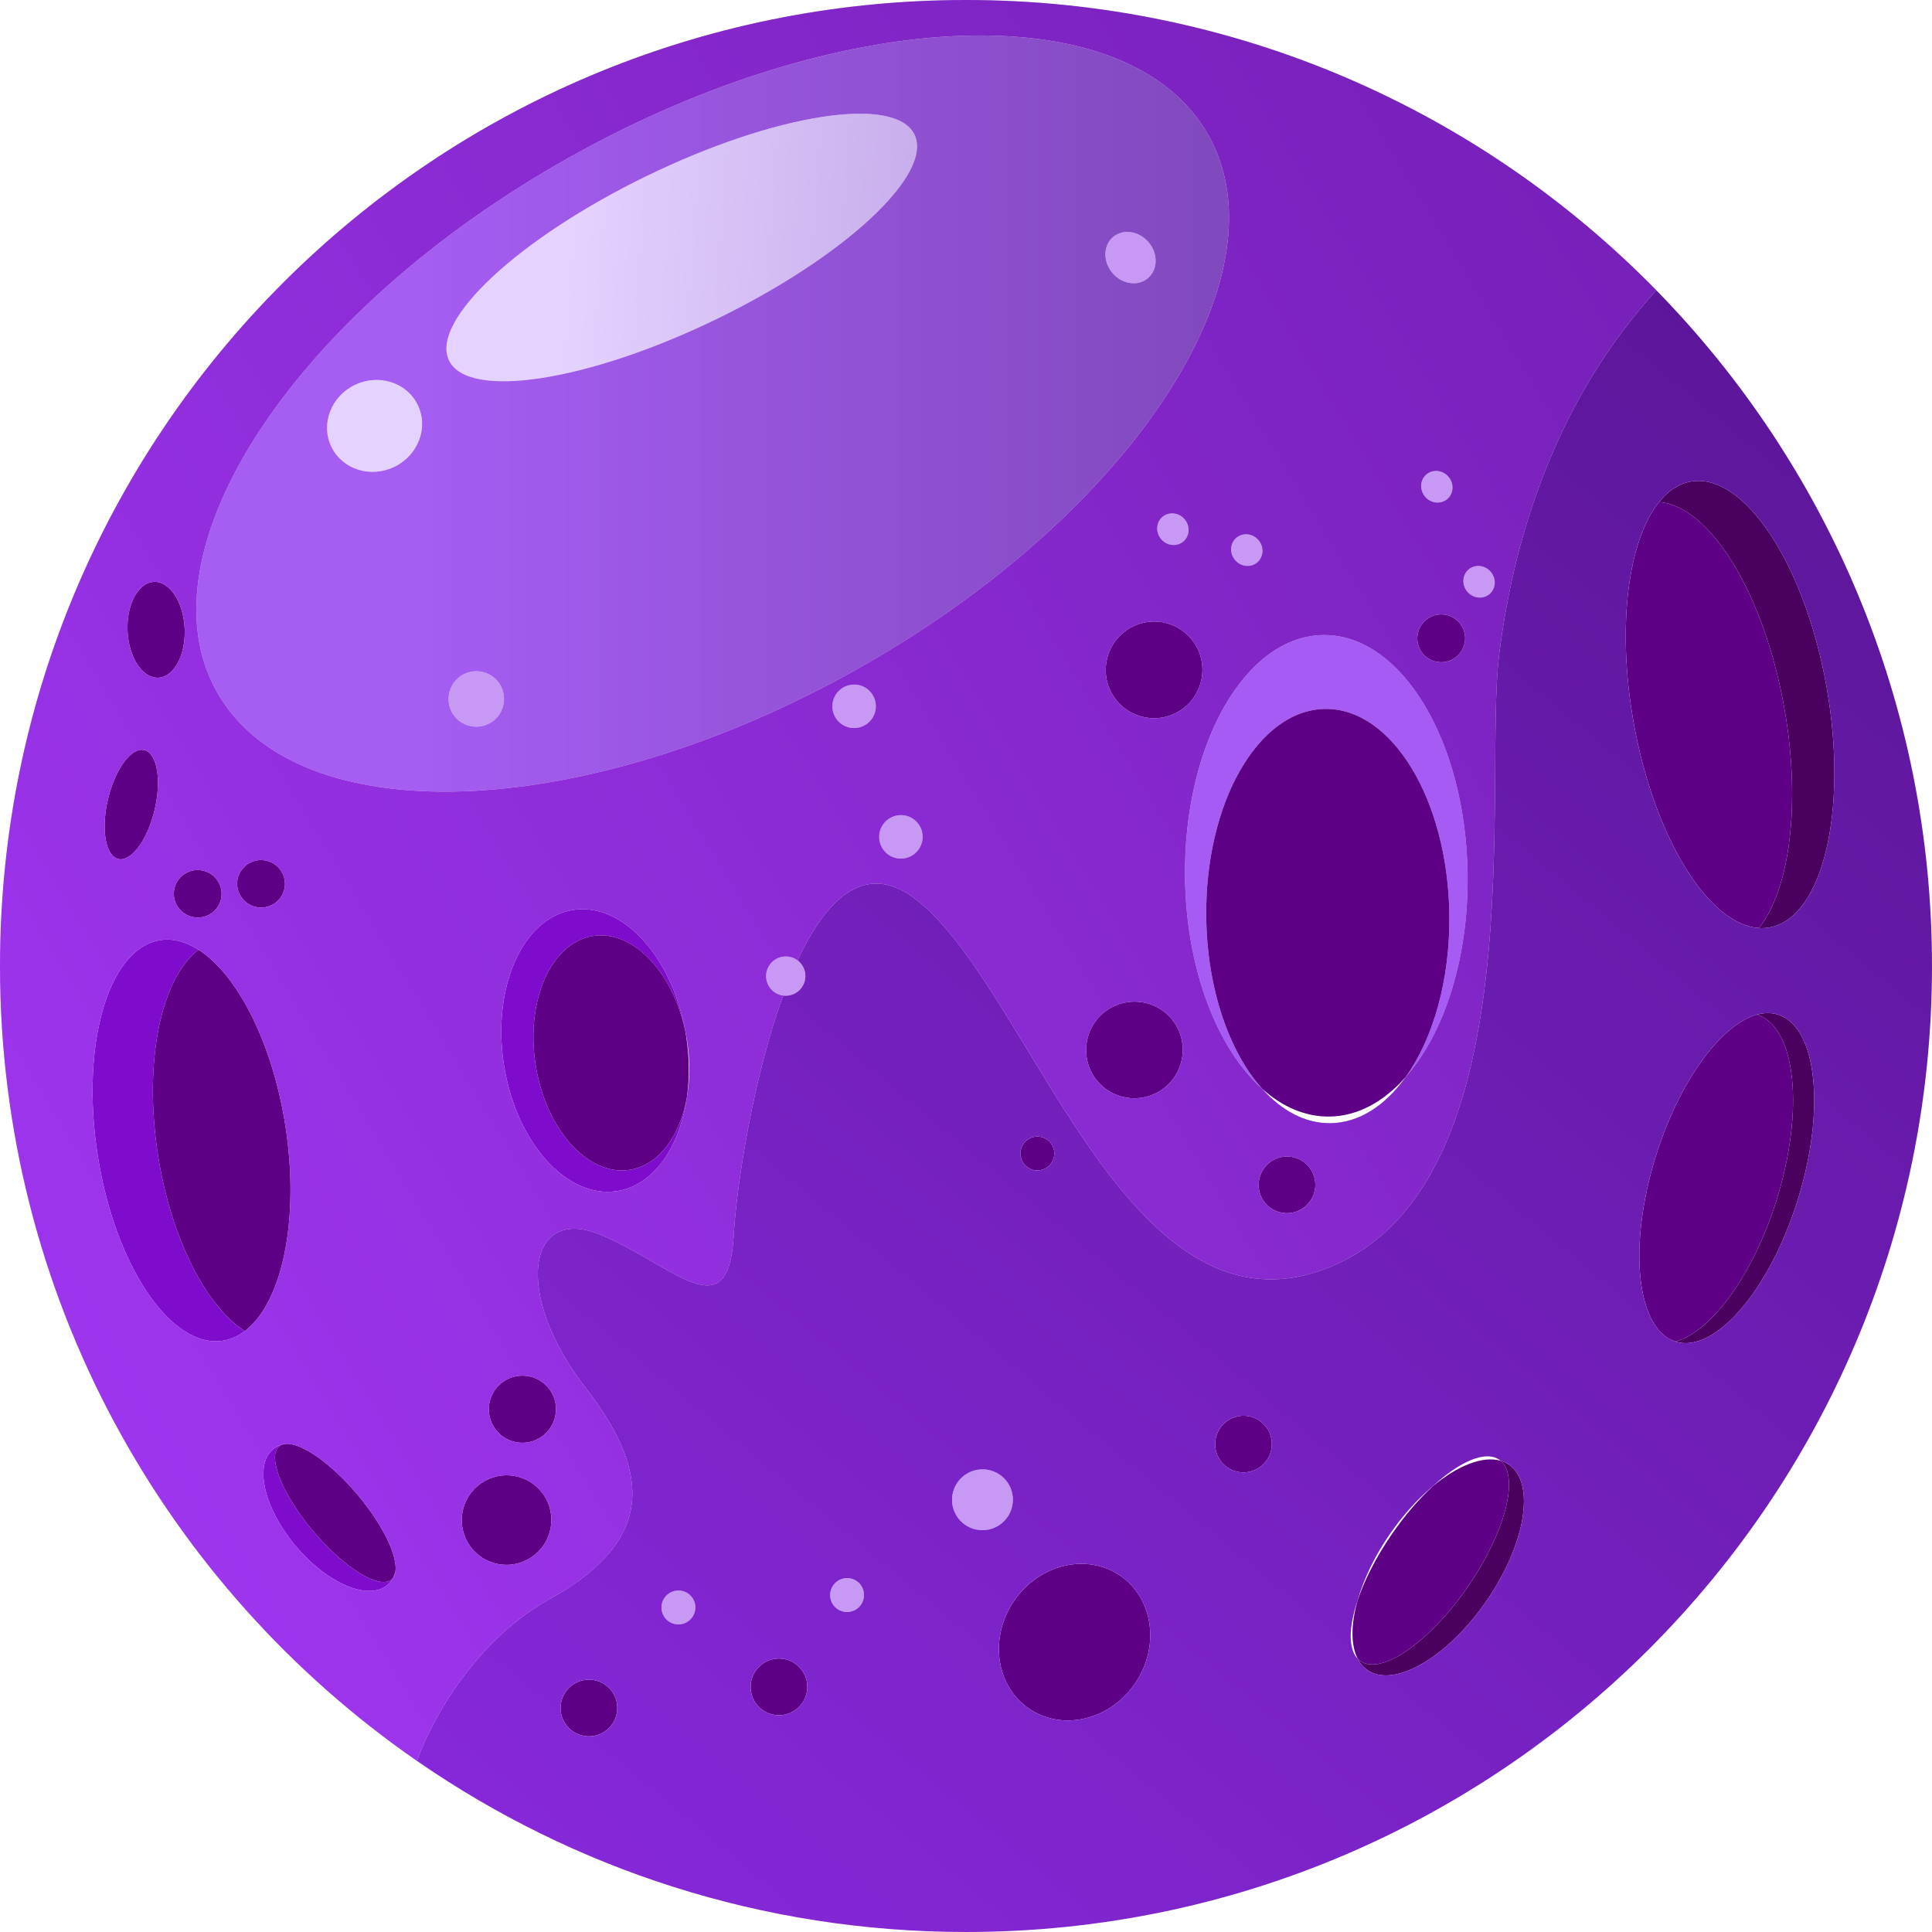
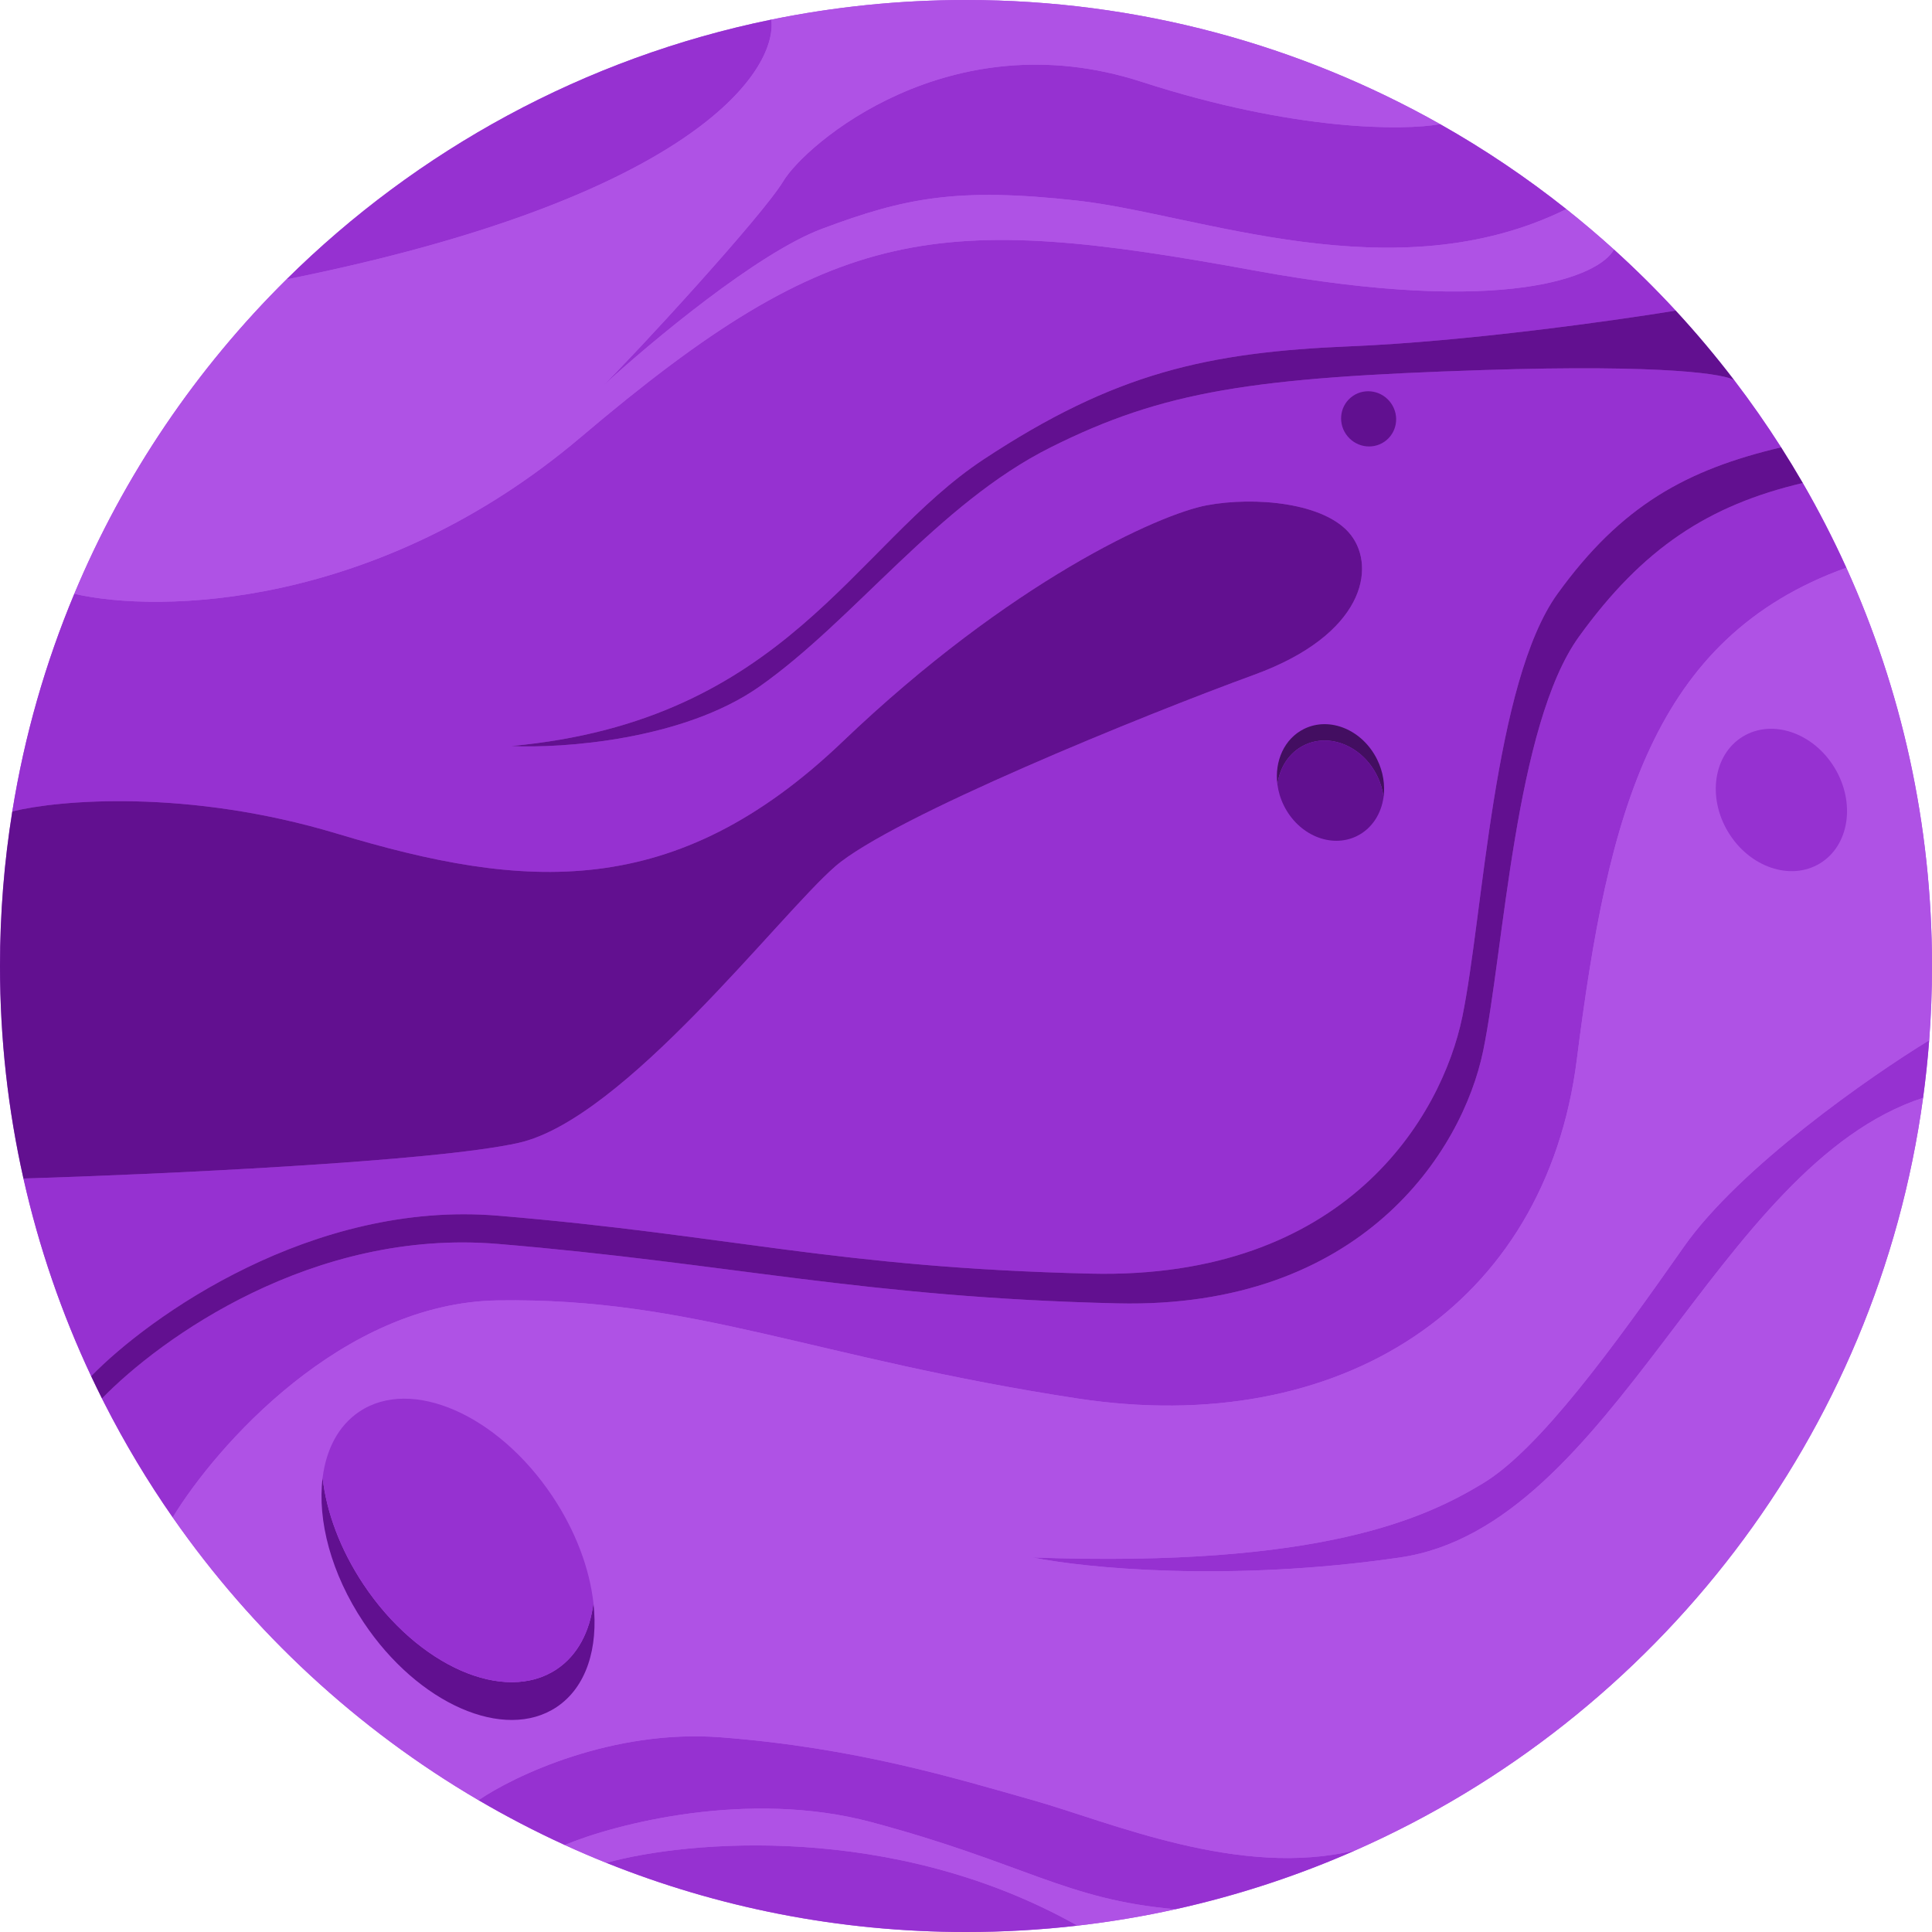
- <svg xmlns="http://www.w3.org/2000/svg" width="289" height="289" viewBox="0 0 289 289" fill="none">
-   <path fill-rule="evenodd" clip-rule="evenodd" d="M144.5 0C64.695 0 0 64.695 0 144.5C0 193.801 24.69 237.336 62.38 263.413C64.222 257.992 70.75 245.571 82.12 239.254C96.333 231.358 98.702 221.883 87.647 207.669C76.593 193.456 78.962 180.033 90.016 184.77C101.071 189.508 108.967 198.984 109.757 184.77C110.157 177.566 112.586 161.433 117.148 148.921C116.448 148.829 115.78 148.487 115.289 147.906C114.243 146.667 114.401 144.814 115.642 143.766C116.711 142.863 118.236 142.853 119.306 143.66C123.591 134.442 129.337 128.95 136.604 134.235C153.975 146.869 168.189 202.142 198.984 189.508C229.779 176.874 221.883 116.863 224.251 97.913C226.62 78.962 233.389 59.221 247.771 43.429C221.54 16.631 184.962 0 144.5 0ZM33.331 200.55C25.576 201.762 17.193 189.332 14.607 172.786C12.021 156.241 16.212 141.846 23.967 140.634C25.873 140.336 27.816 140.862 29.703 142.071C35.492 145.78 40.74 155.918 42.691 168.397C44.882 182.418 42.207 194.894 36.621 199.113C35.615 199.873 34.514 200.365 33.331 200.55ZM57.942 237.098C55.111 239.489 48.982 236.888 44.254 231.289C39.525 225.689 37.987 219.212 40.819 216.821C41.205 216.495 41.652 216.262 42.149 216.116C42.349 216.034 42.574 215.987 42.822 215.976C45.166 215.87 49.516 218.889 53.443 223.539C57.296 228.102 59.532 232.802 59.146 235.144C59.089 235.486 58.977 235.778 58.806 236.011C58.586 236.432 58.298 236.798 57.942 237.098ZM70.648 231.709C73.035 234.535 77.264 234.888 80.096 232.497C82.927 230.106 83.288 225.877 80.901 223.051C78.515 220.225 74.285 219.873 71.454 222.263C68.623 224.654 68.262 228.883 70.648 231.709ZM74.304 214.045C76.092 216.162 79.262 216.427 81.384 214.635C83.506 212.843 83.776 209.674 81.988 207.556C80.2 205.438 77.03 205.174 74.908 206.966C72.786 208.757 72.516 211.927 74.304 214.045ZM132.277 127.283C133.435 128.654 135.487 128.825 136.86 127.665C138.234 126.505 138.409 124.453 137.251 123.082C136.093 121.711 134.041 121.54 132.668 122.7C131.294 123.86 131.119 125.911 132.277 127.283ZM125.277 107.754C126.434 109.125 128.487 109.296 129.86 108.136C131.234 106.976 131.409 104.925 130.251 103.554C129.093 102.182 127.041 102.011 125.668 103.171C124.294 104.331 124.119 106.383 125.277 107.754ZM173.693 80.642C174.553 81.66 176.036 81.823 177.005 81.004C177.974 80.186 178.062 78.697 177.203 77.679C176.343 76.661 174.86 76.499 173.891 77.317C172.922 78.136 172.834 79.624 173.693 80.642ZM219.491 88.506C220.351 89.524 221.833 89.686 222.803 88.868C223.772 88.05 223.86 86.561 223 85.543C222.141 84.525 220.658 84.363 219.689 85.181C218.72 85.999 218.632 87.488 219.491 88.506ZM213.174 74.293C214.034 75.311 215.517 75.473 216.486 74.655C217.455 73.837 217.543 72.348 216.683 71.33C215.824 70.312 214.341 70.15 213.372 70.968C212.403 71.786 212.315 73.275 213.174 74.293ZM184.748 83.769C185.608 84.787 187.09 84.949 188.059 84.13C189.028 83.312 189.117 81.823 188.257 80.805C187.398 79.787 185.915 79.625 184.946 80.443C183.977 81.262 183.888 82.75 184.748 83.769ZM167.104 104.877C169.678 107.926 174.242 108.307 177.296 105.727C180.351 103.148 180.74 98.585 178.165 95.537C175.591 92.488 171.028 92.107 167.973 94.687C164.918 97.266 164.529 101.829 167.104 104.877ZM19.079 94.403C19.259 98.362 21.319 101.484 23.68 101.376C26.04 101.269 27.807 97.972 27.626 94.013C27.445 90.054 25.386 86.931 23.025 87.039C20.665 87.147 18.898 90.444 19.079 94.403ZM16.161 119.515C15.085 124.016 15.772 128.037 17.694 128.496C19.617 128.955 22.047 125.679 23.123 121.179C24.198 116.678 23.512 112.657 21.589 112.198C19.667 111.738 17.236 115.014 16.161 119.515ZM26.094 132.865C25.638 134.774 26.826 136.693 28.749 137.153C30.672 137.612 32.6 136.438 33.056 134.529C33.512 132.621 32.323 130.701 30.401 130.242C28.478 129.782 26.55 130.957 26.094 132.865ZM35.569 131.374C35.113 133.283 36.302 135.202 38.224 135.662C40.147 136.121 42.075 134.946 42.531 133.038C42.987 131.129 41.799 129.21 39.876 128.75C37.953 128.291 36.025 129.465 35.569 131.374ZM164.164 161.73C166.739 164.779 171.302 165.159 174.357 162.58C177.411 160 177.8 155.438 175.226 152.389C172.651 149.34 168.088 148.96 165.034 151.539C161.979 154.119 161.59 158.681 164.164 161.73ZM189.271 179.975C190.78 181.763 193.455 181.986 195.246 180.474C197.037 178.961 197.265 176.286 195.756 174.499C194.247 172.711 191.571 172.488 189.78 174C187.989 175.513 187.761 178.188 189.271 179.975ZM212.851 97.795C214.125 99.303 216.382 99.491 217.892 98.216C219.403 96.94 219.596 94.683 218.322 93.175C217.049 91.668 214.792 91.479 213.281 92.755C211.77 94.031 211.578 96.287 212.851 97.795ZM92.298 178.171C84.768 179.348 77.194 170.886 75.378 159.272C73.563 147.658 78.195 137.289 85.725 136.113C93.064 134.966 100.446 142.976 102.495 154.137C102.608 154.659 102.708 155.189 102.792 155.728C103.253 158.677 103.214 161.53 102.759 164.098C101.709 171.609 97.768 177.316 92.298 178.171ZM32.437 103.486C44.306 124.635 87.133 123.144 128.095 100.156C169.057 77.169 192.643 41.39 180.775 20.242C168.906 -0.907 126.079 0.584 85.117 23.572C44.154 46.559 20.569 82.338 32.437 103.486ZM177.261 131.283C177.001 111.392 186.254 95.143 197.928 94.991C209.601 94.839 219.275 110.84 219.534 130.732C219.7 143.412 216 154.613 210.271 161.106C207.218 165.375 203.31 167.954 199.024 168.01C195.266 168.059 191.75 166.163 188.808 162.874C182.101 156.881 177.44 145.008 177.261 131.283Z" fill="#D9D9D9" />
-   <path d="M180.438 137.264C180.215 120.153 188.174 106.176 198.216 106.045C208.258 105.914 216.579 119.679 216.803 136.79C216.931 146.597 214.371 155.374 210.272 161.105C216.001 154.612 219.701 143.412 219.536 130.731C219.276 110.84 209.602 94.838 197.929 94.99C186.255 95.143 177.003 111.391 177.262 131.283C177.441 145.008 182.102 156.88 188.81 162.873C183.89 157.371 180.578 147.973 180.438 137.264Z" fill="#A55BF4" />
-   <path d="M58.57 236.265C56.758 237.795 51.525 234.579 46.882 229.08C42.239 223.582 39.944 217.884 41.756 216.354C41.873 216.255 42.005 216.176 42.15 216.116C41.653 216.261 41.206 216.494 40.819 216.82C37.988 219.211 39.526 225.689 44.255 231.288C48.983 236.888 55.111 239.489 57.943 237.098C58.299 236.797 58.586 236.431 58.807 236.011C58.737 236.105 58.658 236.19 58.57 236.265Z" fill="#7F0BCC" />
-   <path d="M14.608 172.786C17.194 189.331 25.576 201.762 33.331 200.55C34.515 200.365 35.615 199.873 36.621 199.113C30.832 195.404 25.584 185.265 23.634 172.786C21.442 158.765 24.117 146.289 29.703 142.07C27.817 140.861 25.873 140.335 23.968 140.633C16.212 141.845 12.022 156.24 14.608 172.786Z" fill="#7F0BCC" />
-   <path d="M94.188 174.989C87.926 175.968 81.626 168.931 80.117 159.272C78.607 149.612 82.46 140.989 88.721 140.01C94.634 139.086 100.58 145.308 102.496 154.136C100.447 142.975 93.064 134.965 85.725 136.112C78.196 137.289 73.564 147.658 75.379 159.272C77.194 170.886 84.769 179.347 92.298 178.17C97.769 177.316 101.709 171.609 102.76 164.098C101.725 169.94 98.538 174.309 94.188 174.989Z" fill="#7F0BCC" />
-   <path d="M103.115 242.387C102.045 243.29 100.447 243.157 99.546 242.089C98.644 241.022 98.78 239.424 99.85 238.52C100.92 237.617 102.518 237.75 103.42 238.818C104.321 239.886 104.185 241.484 103.115 242.387Z" fill="#C898F5" />
-   <path d="M128.346 240.531C127.276 241.434 125.678 241.301 124.776 240.233C123.875 239.166 124.011 237.568 125.081 236.664C126.151 235.761 127.749 235.894 128.65 236.962C129.552 238.03 129.416 239.628 128.346 240.531Z" fill="#C898F5" />
-   <path d="M149.897 227.818C147.976 229.441 145.105 229.202 143.485 227.283C141.866 225.365 142.11 222.495 144.032 220.872C145.954 219.25 148.825 219.489 150.444 221.407C152.064 223.325 151.819 226.195 149.897 227.818Z" fill="#C898F5" />
-   <path d="M136.861 127.664C135.487 128.824 133.435 128.653 132.277 127.282C131.119 125.911 131.294 123.859 132.668 122.699C134.042 121.539 136.094 121.71 137.252 123.082C138.409 124.453 138.234 126.504 136.861 127.664Z" fill="#C898F5" />
-   <path d="M115.643 143.766C114.402 144.814 114.244 146.667 115.29 147.905C115.78 148.486 116.448 148.829 117.148 148.921C117.94 149.024 118.771 148.807 119.43 148.251C120.671 147.203 120.829 145.35 119.783 144.111C119.638 143.94 119.478 143.789 119.306 143.66C118.236 142.853 116.712 142.863 115.643 143.766Z" fill="#C898F5" />
-   <path d="M129.861 108.136C128.487 109.296 126.435 109.125 125.277 107.754C124.119 106.383 124.294 104.331 125.668 103.171C127.042 102.011 129.094 102.182 130.251 103.553C131.409 104.924 131.234 106.976 129.861 108.136Z" fill="#C898F5" />
-   <path d="M177.005 81.004C176.036 81.822 174.554 81.66 173.694 80.642C172.834 79.624 172.923 78.135 173.892 77.317C174.861 76.499 176.343 76.661 177.203 77.679C178.063 78.697 177.974 80.186 177.005 81.004Z" fill="#C898F5" />
-   <path d="M188.06 84.13C187.091 84.948 185.608 84.786 184.748 83.768C183.889 82.75 183.977 81.261 184.946 80.443C185.915 79.625 187.398 79.787 188.258 80.805C189.117 81.823 189.029 83.312 188.06 84.13Z" fill="#C898F5" />
-   <path d="M222.803 88.868C221.834 89.686 220.351 89.524 219.492 88.506C218.632 87.488 218.721 85.999 219.69 85.181C220.659 84.362 222.141 84.524 223.001 85.543C223.861 86.561 223.772 88.049 222.803 88.868Z" fill="#C898F5" />
-   <path d="M216.486 74.654C215.517 75.473 214.034 75.311 213.175 74.293C212.315 73.275 212.404 71.786 213.373 70.968C214.342 70.149 215.824 70.311 216.684 71.329C217.544 72.347 217.455 73.836 216.486 74.654Z" fill="#C898F5" />
-   <path d="M73.92 107.719C72.169 109.198 69.553 108.979 68.077 107.231C66.601 105.483 66.824 102.868 68.575 101.389C70.326 99.91 72.943 100.128 74.419 101.876C75.895 103.624 75.672 106.24 73.92 107.719Z" fill="#C898F5" />
-   <path d="M171.71 41.613C170.214 42.876 167.836 42.52 166.4 40.819C164.963 39.117 165.011 36.714 166.507 35.451C168.003 34.188 170.38 34.543 171.817 36.244C173.254 37.946 173.206 40.349 171.71 41.613Z" fill="#C898F5" />
-   <path d="M219.575 237.337C213.843 245.656 206.649 250.645 203.508 248.48C203.358 248.378 203.221 248.261 203.095 248.13C203.454 248.829 203.938 249.402 204.553 249.825C208.548 252.578 216.526 247.932 222.372 239.447C228.218 230.963 229.718 221.853 225.723 219.1C225.339 218.836 224.918 218.639 224.467 218.508C227.311 220.898 225.179 229.203 219.575 237.337Z" fill="#4A005F" />
-   <path d="M264.673 138.736C272.653 137.329 276.489 121.257 273.242 102.837C269.994 84.418 260.893 70.626 252.913 72.033C251.104 72.352 249.509 73.424 248.16 75.107C255.731 75.592 263.888 88.77 266.925 105.996C269.436 120.24 267.711 133.081 263.11 138.821C263.634 138.855 264.156 138.827 264.673 138.736Z" fill="#4A005F" />
-   <path d="M250.641 200.687C256.493 202.52 264.667 193.054 268.897 179.545C273.128 166.036 271.813 153.599 265.96 151.766C264.97 151.456 263.912 151.469 262.819 151.771C268.657 153.623 269.965 166.049 265.739 179.545C262.225 190.767 255.989 199.2 250.624 200.682L250.641 200.687Z" fill="#4A005F" />
-   <path d="M169.76 251.854C165.981 257.339 158.879 259.003 153.898 255.571C148.917 252.139 147.943 244.911 151.722 239.426C155.501 233.941 162.602 232.277 167.584 235.709C172.565 239.141 173.539 246.369 169.76 251.854Z" fill="#5E0086" />
-   <path d="M80.116 159.27C81.626 168.929 87.925 175.966 94.187 174.988C98.537 174.308 101.724 169.939 102.759 164.096C103.155 161.269 103.14 158.186 102.644 155.009C102.598 154.716 102.549 154.424 102.495 154.135C100.58 145.307 94.633 139.085 88.721 140.009C82.459 140.987 78.606 149.611 80.116 159.27Z" fill="#5E0086" />
-   <path d="M36.621 199.111C42.207 194.892 44.882 182.416 42.691 168.396C40.74 155.916 35.492 145.778 29.703 142.069C24.116 146.288 21.442 158.764 23.633 172.785C25.583 185.264 30.831 195.402 36.621 199.111Z" fill="#5E0086" />
-   <path d="M198.215 106.044C188.173 106.175 180.214 120.152 180.437 137.263C180.577 147.972 183.889 157.37 188.809 162.872C191.822 165.564 195.249 167.07 198.868 167.022C203.1 166.967 207.013 164.797 210.271 161.104C214.37 155.373 216.93 146.595 216.802 136.789C216.578 119.678 208.257 105.913 198.215 106.044Z" fill="#5E0086" />
-   <path d="M263.109 138.82C267.711 133.08 269.436 120.239 266.925 105.994C263.888 88.769 255.731 75.591 248.16 75.106C243.558 80.845 241.833 93.686 244.345 107.931C247.382 125.156 255.538 138.334 263.109 138.82Z" fill="#5E0086" />
-   <path d="M247.704 172.907C243.478 186.403 244.786 198.829 250.624 200.681C255.989 199.198 262.225 190.766 265.739 179.544C269.965 166.048 268.657 153.622 262.819 151.77C257.454 153.253 251.218 161.685 247.704 172.907Z" fill="#5E0086" />
-   <path d="M203.507 248.479C206.649 250.644 213.843 245.655 219.575 237.336C225.179 229.202 227.311 220.896 224.466 218.507C221.796 217.733 218.032 219.232 214.293 222.354C212.236 224.257 210.133 226.686 208.197 229.496C205.837 232.922 204.092 236.378 203.076 239.409C202.073 242.963 202.044 246.082 203.095 248.128C203.221 248.259 203.358 248.376 203.507 248.479Z" fill="#5E0086" />
-   <path d="M80.096 232.495C77.265 234.886 73.035 234.533 70.649 231.707C68.262 228.881 68.623 224.652 71.454 222.262C74.285 219.871 78.515 220.223 80.901 223.049C83.288 225.875 82.927 230.104 80.096 232.495Z" fill="#5E0086" />
-   <path d="M81.384 214.633C79.262 216.425 76.093 216.161 74.304 214.043C72.516 211.925 72.786 208.756 74.908 206.964C77.03 205.172 80.2 205.436 81.988 207.554C83.776 209.672 83.506 212.841 81.384 214.633Z" fill="#5E0086" />
-   <path d="M90.83 258.729C89.039 260.241 86.363 260.018 84.854 258.231C83.344 256.443 83.573 253.768 85.363 252.256C87.154 250.743 89.83 250.966 91.339 252.754C92.849 254.541 92.621 257.217 90.83 258.729Z" fill="#5E0086" />
-   <path d="M119.256 255.57C117.465 257.083 114.789 256.86 113.28 255.072C111.771 253.285 111.999 250.609 113.79 249.097C115.581 247.585 118.256 247.808 119.766 249.595C121.275 251.383 121.047 254.058 119.256 255.57Z" fill="#5E0086" />
-   <path d="M156.809 174.478C155.739 175.382 154.141 175.249 153.239 174.181C152.338 173.113 152.474 171.515 153.544 170.612C154.614 169.709 156.212 169.842 157.113 170.91C158.015 171.977 157.879 173.575 156.809 174.478Z" fill="#5E0086" />
-   <path d="M188.742 219.248C186.951 220.76 184.276 220.537 182.766 218.75C181.257 216.962 181.485 214.287 183.276 212.775C185.067 211.262 187.742 211.486 189.252 213.273C190.761 215.061 190.533 217.736 188.742 219.248Z" fill="#5E0086" />
-   <path d="M195.247 180.472C193.456 181.984 190.78 181.761 189.271 179.974C187.761 178.186 187.989 175.511 189.78 173.999C191.571 172.486 194.247 172.709 195.756 174.497C197.266 176.284 197.037 178.96 195.247 180.472Z" fill="#5E0086" />
-   <path d="M174.357 162.578C171.302 165.157 166.739 164.777 164.164 161.728C161.59 158.679 161.979 154.117 165.034 151.537C168.088 148.958 172.652 149.339 175.226 152.387C177.801 155.436 177.411 159.999 174.357 162.578Z" fill="#5E0086" />
-   <path d="M177.296 105.726C174.242 108.305 169.678 107.924 167.104 104.876C164.529 101.827 164.919 97.264 167.973 94.685C171.028 92.106 175.591 92.486 178.165 95.535C180.74 98.584 180.351 103.146 177.296 105.726Z" fill="#5E0086" />
-   <path d="M217.892 98.214C216.382 99.49 214.125 99.301 212.851 97.793C211.578 96.285 211.771 94.029 213.281 92.753C214.792 91.478 217.049 91.666 218.322 93.174C219.596 94.681 219.403 96.938 217.892 98.214Z" fill="#5E0086" />
-   <path d="M17.695 128.494C15.772 128.035 15.085 124.014 16.161 119.513C17.236 115.012 19.667 111.736 21.589 112.196C23.512 112.655 24.199 116.676 23.123 121.177C22.047 125.678 19.617 128.954 17.695 128.494Z" fill="#5E0086" />
-   <path d="M23.68 101.375C21.32 101.482 19.26 98.36 19.079 94.401C18.898 90.442 20.665 87.145 23.025 87.037C25.386 86.93 27.445 90.052 27.626 94.011C27.807 97.97 26.04 101.267 23.68 101.375Z" fill="#5E0086" />
-   <path d="M28.749 137.151C26.827 136.692 25.638 134.772 26.094 132.863C26.55 130.955 28.478 129.78 30.401 130.24C32.323 130.699 33.512 132.619 33.056 134.527C32.6 136.436 30.672 137.611 28.749 137.151Z" fill="#5E0086" />
-   <path d="M38.225 135.66C36.302 135.2 35.113 133.281 35.569 131.372C36.025 129.464 37.954 128.289 39.876 128.748C41.799 129.208 42.988 131.127 42.532 133.036C42.075 134.944 40.147 136.119 38.225 135.66Z" fill="#5E0086" />
-   <path d="M46.881 229.079C51.524 234.577 56.757 237.794 58.569 236.264C58.658 236.189 58.737 236.104 58.806 236.009C58.946 235.742 59.059 235.452 59.146 235.142C59.532 232.8 57.296 228.1 53.443 223.538C49.516 218.887 45.166 215.868 42.822 215.974C42.589 216.005 42.364 216.051 42.149 216.115C42.004 216.174 41.872 216.254 41.755 216.353C39.943 217.883 42.238 223.581 46.881 229.079Z" fill="#5E0086" />
-   <path d="M107.176 47.728C87.953 57.062 70.042 59.834 67.17 53.92C64.298 48.006 77.553 35.645 96.776 26.311C115.999 16.977 133.91 14.204 136.782 20.118C139.653 26.032 126.398 38.394 107.176 47.728Z" fill="url(#paint0_linear_251_28)" />
-   <path d="M59.001 69.824C55.434 71.556 51.212 70.221 49.572 66.843C47.931 63.464 49.493 59.322 53.06 57.59C56.627 55.858 60.848 57.192 62.489 60.571C64.129 63.949 62.568 68.092 59.001 69.824Z" fill="url(#paint1_linear_251_28)" />
-   <path fill-rule="evenodd" clip-rule="evenodd" d="M128.095 100.157C87.133 123.144 44.306 124.635 32.438 103.487C20.569 82.338 44.155 46.559 85.117 23.572C126.079 0.584 168.907 -0.906 180.775 20.242C192.643 41.39 169.058 77.169 128.095 100.157ZM68.077 107.232C69.553 108.98 72.169 109.198 73.92 107.719C75.671 106.241 75.895 103.625 74.418 101.877C72.942 100.129 70.326 99.911 68.575 101.39C66.824 102.868 66.6 105.484 68.077 107.232ZM166.399 40.82C167.836 42.521 170.214 42.877 171.71 41.613C173.206 40.35 173.254 37.947 171.817 36.245C170.38 34.544 168.002 34.188 166.506 35.452C165.011 36.715 164.963 39.118 166.399 40.82ZM67.171 53.921C70.042 59.835 87.953 57.063 107.176 47.729C126.399 38.395 139.654 26.034 136.782 20.119C133.911 14.205 115.999 16.978 96.777 26.312C77.554 35.646 64.299 48.007 67.171 53.921ZM49.573 66.844C51.213 70.223 55.435 71.557 59.002 69.825C62.568 68.093 64.13 63.95 62.49 60.572C60.849 57.194 56.628 55.859 53.061 57.591C49.494 59.323 47.932 63.466 49.573 66.844Z" fill="url(#paint2_linear_251_28)" />
-   <path fill-rule="evenodd" clip-rule="evenodd" d="M144.5 0C64.695 0 0 64.695 0 144.5C0 193.801 24.69 237.336 62.38 263.413C64.222 257.992 70.75 245.571 82.12 239.254C96.333 231.358 98.702 221.883 87.647 207.669C76.593 193.456 78.962 180.033 90.016 184.77C101.071 189.508 108.967 198.984 109.757 184.77C110.157 177.566 112.586 161.433 117.148 148.921C116.448 148.829 115.78 148.487 115.289 147.906C114.243 146.667 114.401 144.814 115.642 143.766C116.711 142.863 118.236 142.853 119.306 143.66C123.591 134.442 129.337 128.95 136.604 134.235C153.975 146.869 168.189 202.142 198.984 189.508C229.779 176.874 221.883 116.863 224.251 97.913C226.62 78.962 233.389 59.221 247.771 43.429C221.54 16.631 184.962 0 144.5 0ZM33.331 200.55C25.576 201.762 17.193 189.332 14.607 172.786C12.021 156.241 16.212 141.846 23.967 140.634C25.873 140.336 27.816 140.862 29.703 142.071C35.492 145.78 40.74 155.918 42.691 168.397C44.882 182.418 42.207 194.894 36.621 199.113C35.615 199.873 34.514 200.365 33.331 200.55ZM102.792 155.728C103.253 158.677 103.214 161.53 102.759 164.098C101.709 171.609 97.768 177.316 92.298 178.171C84.768 179.348 77.194 170.886 75.378 159.272C73.563 147.658 78.195 137.289 85.725 136.113C93.064 134.966 100.446 142.976 102.495 154.137C102.608 154.659 102.708 155.189 102.792 155.728ZM57.942 237.098C55.111 239.489 48.982 236.888 44.254 231.289C39.525 225.689 37.987 219.212 40.819 216.821C41.205 216.495 41.652 216.262 42.149 216.116C42.349 216.034 42.574 215.987 42.822 215.976C45.166 215.87 49.516 218.889 53.443 223.539C57.296 228.102 59.532 232.802 59.146 235.144C59.089 235.486 58.977 235.778 58.806 236.011C58.586 236.432 58.298 236.798 57.942 237.098ZM70.648 231.709C73.035 234.535 77.264 234.888 80.096 232.497C82.927 230.106 83.288 225.877 80.901 223.051C78.515 220.225 74.285 219.873 71.454 222.263C68.623 224.654 68.262 228.883 70.648 231.709ZM74.304 214.045C76.092 216.162 79.262 216.427 81.384 214.635C83.506 212.843 83.776 209.674 81.988 207.556C80.2 205.438 77.03 205.174 74.908 206.966C72.786 208.757 72.516 211.927 74.304 214.045ZM132.277 127.283C133.435 128.654 135.487 128.825 136.86 127.665C138.234 126.505 138.409 124.453 137.251 123.082C136.093 121.711 134.041 121.54 132.668 122.7C131.294 123.86 131.119 125.911 132.277 127.283ZM125.277 107.754C126.434 109.125 128.487 109.296 129.86 108.136C131.234 106.976 131.409 104.925 130.251 103.554C129.093 102.182 127.041 102.011 125.668 103.171C124.294 104.331 124.119 106.383 125.277 107.754ZM173.693 80.642C174.553 81.66 176.036 81.823 177.005 81.004C177.974 80.186 178.062 78.697 177.203 77.679C176.343 76.661 174.86 76.499 173.891 77.317C172.922 78.136 172.834 79.624 173.693 80.642ZM219.491 88.506C220.351 89.524 221.833 89.686 222.803 88.868C223.772 88.05 223.86 86.561 223 85.543C222.141 84.525 220.658 84.363 219.689 85.181C218.72 85.999 218.632 87.488 219.491 88.506ZM213.174 74.293C214.034 75.311 215.517 75.473 216.486 74.655C217.455 73.837 217.543 72.348 216.683 71.33C215.824 70.312 214.341 70.15 213.372 70.968C212.403 71.786 212.315 73.275 213.174 74.293ZM184.748 83.769C185.608 84.787 187.09 84.949 188.059 84.13C189.028 83.312 189.117 81.823 188.257 80.805C187.398 79.787 185.915 79.625 184.946 80.443C183.977 81.262 183.888 82.75 184.748 83.769ZM167.104 104.877C169.678 107.926 174.242 108.307 177.296 105.727C180.351 103.148 180.74 98.585 178.165 95.537C175.591 92.488 171.028 92.107 167.973 94.687C164.918 97.266 164.529 101.829 167.104 104.877ZM19.079 94.403C19.259 98.362 21.319 101.484 23.68 101.376C26.04 101.269 27.807 97.972 27.626 94.013C27.445 90.054 25.386 86.931 23.025 87.039C20.665 87.147 18.898 90.444 19.079 94.403ZM16.161 119.515C15.085 124.016 15.772 128.037 17.694 128.496C19.617 128.955 22.047 125.679 23.123 121.179C24.198 116.678 23.512 112.657 21.589 112.198C19.667 111.738 17.236 115.014 16.161 119.515ZM26.094 132.865C25.638 134.774 26.826 136.693 28.749 137.153C30.672 137.612 32.6 136.438 33.056 134.529C33.512 132.621 32.323 130.701 30.401 130.242C28.478 129.782 26.55 130.957 26.094 132.865ZM35.569 131.374C35.113 133.283 36.302 135.202 38.224 135.662C40.147 136.121 42.075 134.946 42.531 133.038C42.987 131.129 41.799 129.21 39.876 128.75C37.953 128.291 36.025 129.465 35.569 131.374ZM164.164 161.73C166.739 164.779 171.302 165.159 174.357 162.58C177.411 160 177.8 155.438 175.226 152.389C172.651 149.34 168.088 148.96 165.034 151.539C161.979 154.119 161.59 158.681 164.164 161.73ZM189.271 179.975C190.78 181.763 193.455 181.986 195.246 180.474C197.037 178.961 197.265 176.286 195.756 174.499C194.247 172.711 191.571 172.488 189.78 174C187.989 175.513 187.761 178.188 189.271 179.975ZM212.851 97.795C214.125 99.303 216.382 99.491 217.892 98.216C219.403 96.94 219.596 94.683 218.322 93.175C217.049 91.668 214.792 91.479 213.281 92.755C211.77 94.031 211.578 96.287 212.851 97.795ZM210.271 161.106C207.218 165.375 203.31 167.954 199.024 168.01C195.266 168.059 191.75 166.163 188.808 162.874C182.101 156.881 177.44 145.008 177.261 131.283C177.001 111.392 186.254 95.143 197.928 94.991C209.601 94.839 219.275 110.84 219.534 130.732C219.7 143.412 216 154.613 210.271 161.106ZM32.437 103.486C44.306 124.635 87.133 123.144 128.095 100.156C169.057 77.169 192.643 41.39 180.775 20.242C168.906 -0.907 126.079 0.584 85.117 23.572C44.154 46.559 20.569 82.338 32.437 103.486Z" fill="url(#paint3_linear_251_28)" />
-   <path fill-rule="evenodd" clip-rule="evenodd" d="M144.499 288.999C224.304 288.999 288.999 224.304 288.999 144.499C288.999 105.156 273.276 69.485 247.77 43.428C233.388 59.22 226.619 78.96 224.25 97.911C221.882 116.862 229.778 176.873 198.983 189.507C168.188 202.141 153.975 146.868 136.603 134.234C129.336 128.949 123.59 134.441 119.305 143.659C119.477 143.788 119.637 143.939 119.782 144.11C120.828 145.349 120.669 147.202 119.429 148.25C118.77 148.806 117.938 149.024 117.147 148.92C112.586 161.432 110.156 177.564 109.756 184.769C108.966 198.982 101.07 189.507 90.016 184.769C78.961 180.032 76.592 193.455 87.647 207.668C98.701 221.881 96.332 231.357 82.119 239.253C70.749 245.57 64.221 257.991 62.379 263.412C85.699 279.547 113.995 288.999 144.499 288.999ZM203.094 248.129C201.662 246.641 201.741 243.391 203.075 239.41C203.956 236.29 205.589 232.835 207.902 229.477C209.868 226.624 212.076 224.204 214.292 222.354C218.325 218.624 222.183 216.92 224.263 218.354C224.333 218.402 224.401 218.453 224.465 218.508C224.917 218.639 225.338 218.835 225.722 219.099C229.717 221.852 228.217 230.962 222.371 239.446C216.525 247.931 208.547 252.577 204.552 249.825C203.937 249.401 203.453 248.828 203.094 248.129ZM153.897 255.572C158.878 259.004 165.98 257.34 169.759 251.855C173.538 246.37 172.564 239.141 167.582 235.709C162.601 232.277 155.5 233.942 151.721 239.426C147.942 244.911 148.916 252.14 153.897 255.572ZM143.484 227.283C145.104 229.201 147.974 229.44 149.896 227.817C151.818 226.195 152.063 223.324 150.443 221.406C148.823 219.488 145.952 219.249 144.031 220.871C142.109 222.494 141.864 225.365 143.484 227.283ZM124.775 240.232C125.677 241.3 127.275 241.433 128.345 240.53C129.414 239.627 129.551 238.029 128.649 236.961C127.747 235.894 126.149 235.76 125.08 236.664C124.01 237.567 123.874 239.165 124.775 240.232ZM99.544 242.089C100.446 243.156 102.044 243.289 103.114 242.386C104.184 241.483 104.32 239.885 103.418 238.817C102.517 237.75 100.919 237.616 99.849 238.52C98.779 239.423 98.643 241.021 99.544 242.089ZM153.238 174.181C154.14 175.249 155.738 175.382 156.808 174.479C157.878 173.576 158.014 171.978 157.112 170.91C156.211 169.842 154.613 169.709 153.543 170.613C152.473 171.516 152.337 173.114 153.238 174.181ZM182.765 218.75C184.275 220.538 186.95 220.761 188.741 219.249C190.532 217.736 190.76 215.061 189.251 213.274C187.741 211.486 185.066 211.263 183.275 212.775C181.484 214.288 181.256 216.963 182.765 218.75ZM113.279 255.073C114.788 256.86 117.464 257.083 119.255 255.571C121.046 254.059 121.274 251.384 119.765 249.596C118.255 247.809 115.58 247.585 113.789 249.098C111.998 250.61 111.77 253.285 113.279 255.073ZM84.853 258.231C86.362 260.019 89.038 260.242 90.829 258.729C92.62 257.217 92.848 254.542 91.338 252.755C89.829 250.967 87.153 250.744 85.362 252.256C83.572 253.769 83.343 256.444 84.853 258.231ZM268.896 179.544C264.666 193.054 256.492 202.519 250.64 200.687L250.623 200.681C244.785 198.83 243.477 186.404 247.703 172.908C251.217 161.685 257.453 153.253 262.818 151.771C263.911 151.468 264.969 151.455 265.959 151.765C271.812 153.598 273.127 166.035 268.896 179.544ZM273.24 102.837C276.488 121.256 272.652 137.328 264.672 138.735C264.155 138.826 263.633 138.854 263.108 138.82C255.537 138.335 247.381 125.157 244.344 107.931C241.832 93.687 243.557 80.846 248.159 75.106C249.507 73.424 251.103 72.351 252.912 72.032C260.892 70.626 269.993 84.417 273.24 102.837Z" fill="url(#paint4_linear_251_28)" />
-   <defs>
-     <linearGradient id="paint0_linear_251_28" x1="84.489" y1="38.69" x2="268.47" y2="52.114" gradientUnits="userSpaceOnUse">
-       <stop stop-color="#E5D3FF" />
-       <stop offset="1" stop-color="#7F52BE" />
-     </linearGradient>
-     <linearGradient id="paint1_linear_251_28" x1="84.489" y1="38.69" x2="268.47" y2="52.114" gradientUnits="userSpaceOnUse">
-       <stop stop-color="#E5D3FF" />
-       <stop offset="1" stop-color="#7F52BE" />
-     </linearGradient>
-     <linearGradient id="paint2_linear_251_28" x1="63.959" y1="41.061" x2="293.738" y2="41.061" gradientUnits="userSpaceOnUse">
-       <stop stop-color="#A55DF2" />
-       <stop offset="1" stop-color="#5F368C" />
-     </linearGradient>
-     <linearGradient id="paint3_linear_251_28" x1="-15.003" y1="193.456" x2="462.716" y2="-97.123" gradientUnits="userSpaceOnUse">
-       <stop stop-color="#A036F1" />
-       <stop offset="1" stop-color="#540D8A" />
-     </linearGradient>
-     <linearGradient id="paint4_linear_251_28" x1="72.644" y1="315.846" x2="422.444" y2="-102.651" gradientUnits="userSpaceOnUse">
-       <stop stop-color="#8B2AE0" />
-       <stop offset="1" stop-color="#3D086B" />
-     </linearGradient>
-   </defs>
+ <svg xmlns="http://www.w3.org/2000/svg" width="650" height="650" viewBox="0 0 650 650" fill="none">
+   <path d="M325 0C302.563 0 280.657 2.274 259.5 6.603C196.603 19.474 140.324 50.514 96.387 94C66.104 123.972 41.683 159.857 25 199.78C15.318 222.949 8.242 247.477 4.138 273C1.415 289.932 0 307.301 0 325C0 349.565 2.725 373.494 7.89 396.5C13.099 419.703 20.79 441.967 30.668 463C31.851 465.518 33.065 468.018 34.31 470.5C34.609 471.096 34.909 471.691 35.212 472.285C41.981 485.577 49.638 498.342 58.104 510.5C85.044 549.189 120.182 581.744 161 605.648C170.377 611.139 180.054 616.174 190 620.722C194.61 622.83 199.278 624.833 204 626.729C241.399 641.74 282.235 650 325 650C337.683 650 350.196 649.274 362.5 647.86C373.682 646.575 384.692 644.723 395.5 642.332C416.502 637.687 436.741 631.01 456 622.518C557.317 577.843 631.503 482.932 647 369.344C647.872 362.953 648.558 356.503 649.053 350C649.68 341.749 650 333.412 650 325C650 277.225 639.691 231.857 621.177 191C616.751 181.233 611.856 171.723 606.521 162.5C606.335 162.179 606.148 161.857 605.961 161.537C603.789 157.81 601.544 154.13 599.229 150.5C594.3 142.772 589.055 135.265 583.509 128C577.293 119.856 570.701 112.014 563.759 104.5C557.149 97.347 550.222 90.491 543 83.955C537.807 79.255 532.461 74.721 526.971 70.361C513.627 59.762 499.43 50.191 484.5 41.765C437.381 15.174 382.962 0 325 0Z" fill="#AF52E5" />
+   <path d="M649.053 350C629.369 362 585.3 392.7 566.5 419.5C543 453 518 487.5 499 499C480 510.5 445 527.5 347.5 524C364.667 527.5 413.4 532.4 471 524C543 513.5 577 392.188 647 369.344C647.872 362.953 648.558 356.503 649.053 350Z" fill="#9631D1" />
+   <path d="M58.104 510.5C72.736 486.5 115.1 438.3 167.5 437.5C233 436.5 274 457 362.5 470.5C451 484 520 439.5 530.5 356.5C541 273.5 555.854 214.5 621.177 191C616.751 181.233 611.856 171.723 606.521 162.5C574.749 170 552.72 184.426 531.22 214.206C509.72 243.986 506 319.5 499 353.5C492 387.5 458 440.418 376 438.5C290.5 436.5 245.5 425 167.5 418.5C105.1 413.3 53.92 450.333 34.31 470.5C34.609 471.096 34.91 471.691 35.212 472.285C41.981 485.577 49.638 498.342 58.104 510.5Z" fill="#9631D1" />
+   <path d="M195.5 147C127.1 205 53.333 206.353 25 199.78C15.318 222.949 8.242 247.477 4.138 273C19.592 269.167 63.1 265.3 113.5 280.5C176.5 299.5 227 303.5 283.5 249.5C340 195.5 390 173 406 170C422 167 446 169 454.5 180C463 191 459 213.5 422 227C385 240.5 300 275 281 291.5C262 308 210 376.5 174.5 384.5C146.1 390.9 51.594 395.167 7.89 396.5C13.1 419.703 20.79 441.967 30.669 463C50.279 442.833 105.1 403.8 167.5 409C245.5 415.5 281.5 426.5 367 428.5C452.5 430.5 485 376 492 342C499 308 502.5 229.56 524 199.78C545.5 170 567.457 158 599.229 150.5C594.301 142.772 589.055 135.265 583.51 128C581.173 126 561 122.5 499 124.5C421.5 127 391.5 131.5 353.5 150.5C315.5 169.5 287.5 208.5 255.5 231C229.9 249 189.167 251.833 172 251C264.5 242.5 287 183.5 331 154.5C375 125.5 406 118.5 454.5 116.5C493.3 114.9 543.506 107.833 563.759 104.5C557.149 97.347 550.222 90.491 543 83.955C538.167 92.803 507.2 106.6 422 91C315.5 71.5 281 74.5 195.5 147Z" fill="#9631D1" />
+   <path d="M484.5 41.765C472.5 43.976 435.6 44.218 384 27.5C319.5 6.603 271 48.5 263.5 61C256.506 72.656 212.991 119.965 202.689 129.947C219.351 114.722 254.862 85.114 276.5 77C304.5 66.5 322 63 362.5 67.5C403 72 468.942 98.957 526.971 70.361C513.627 59.762 499.43 50.191 484.5 41.765Z" fill="#9631D1" />
+   <path d="M96.387 94C140.324 50.514 196.603 19.474 259.5 6.603C261.591 24.402 231.896 66.8 96.387 94Z" fill="#9631D1" />
+   <path d="M190 620.722C207.167 613.572 251.8 602.017 293 613C344.5 626.729 358.5 639.165 395.5 642.332C416.503 637.687 436.741 631.01 456 622.518C417 632.036 373.5 613 347.5 605.648C321.5 598.295 288 588 242.5 584.5C206.1 581.7 173 597.432 161 605.648C170.377 611.139 180.054 616.174 190 620.722Z" fill="#9631D1" />
+   <path d="M325 650C282.235 650 241.399 641.74 204 626.729C231 619.226 300.5 612.948 362.5 647.86C350.196 649.273 337.683 650 325 650Z" fill="#9631D1" />
+   <path d="M204 626.729C231 619.226 300.5 612.948 362.5 647.86C373.683 646.575 384.692 644.723 395.5 642.332C358.5 639.165 344.5 626.729 293 613C251.8 602.017 207.167 613.572 190 620.722C194.61 622.83 199.278 624.833 204 626.729Z" fill="#AF52E5" />
+   <path d="M167.5 437.5C115.1 438.3 72.736 486.5 58.104 510.5C85.044 549.189 120.182 581.744 161 605.648C173 597.432 206.1 581.7 242.5 584.5C288 588 321.5 598.295 347.5 605.648C373.5 613 417 632.036 456 622.518C557.317 577.843 631.503 482.932 647 369.344C577 392.188 543 513.5 471 524C413.4 532.4 364.667 527.5 347.5 524C445 527.5 480 510.5 499 499C518 487.5 543 453 566.5 419.5C585.3 392.7 629.368 362 649.053 350C649.68 341.749 650 333.412 650 325C650 277.225 639.691 231.857 621.177 191C555.854 214.5 541 273.5 530.5 356.5C520 439.5 451 484 362.5 470.5C274 457 233 436.5 167.5 437.5Z" fill="#AF52E5" />
+   <path d="M325 0C302.563 0 280.657 2.274 259.5 6.603C261.591 24.402 231.896 66.8 96.387 94C66.104 123.972 41.683 159.857 25 199.78C53.333 206.353 127.1 205 195.5 147C281 74.5 315.5 71.5 422 91C507.2 106.6 538.167 92.803 543 83.955C537.807 79.255 532.461 74.721 526.971 70.361C468.942 98.957 403 72 362.5 67.5C322 63 304.5 66.5 276.5 77C254.862 85.114 219.351 114.722 202.689 129.947C201.943 130.669 201.371 131.196 201 131.5C201.539 131.001 202.102 130.483 202.689 129.947C212.991 119.965 256.506 72.656 263.5 61C271 48.5 319.5 6.603 384 27.5C435.6 44.218 472.5 43.976 484.5 41.765C437.381 15.174 382.962 0 325 0Z" fill="#AF52E5" />
+   <path d="M4.138 273C1.415 289.932 0 307.301 0 325C0 349.565 2.725 373.494 7.89 396.5C51.594 395.167 146.1 390.9 174.5 384.5C210 376.5 262 308 281 291.5C300 275 385 240.5 422 227C459 213.5 463 191 454.5 180C446 169 422 167 406 170C390 173 340 195.5 283.5 249.5C227 303.5 176.5 299.5 113.5 280.5C63.1 265.3 19.592 269.167 4.138 273Z" fill="#621090" />
+   <path d="M30.668 463C31.851 465.518 33.065 468.018 34.31 470.5C53.92 450.333 105.1 413.3 167.5 418.5C245.5 425 290.5 436.5 376 438.5C458 440.418 492 387.5 499 353.5C506 319.5 509.719 243.986 531.219 214.206C552.719 184.426 574.749 170 606.521 162.5C604.174 158.444 601.743 154.443 599.229 150.5C567.457 158 545.5 170 524 199.78C502.5 229.56 499 308 492 342C485 376 452.5 430.5 367 428.5C281.5 426.5 245.5 415.5 167.5 409C105.1 403.8 50.279 442.833 30.668 463Z" fill="#621090" />
+   <path d="M563.759 104.5C543.506 107.833 493.3 114.9 454.5 116.5C406 118.5 375 125.5 331 154.5C287 183.5 264.5 242.5 172 251C189.167 251.833 229.9 249 255.5 231C287.5 208.5 315.5 169.5 353.5 150.5C391.5 131.5 421.5 127 499 124.5C561 122.5 581.173 126 583.509 128C577.293 119.856 570.701 112.014 563.759 104.5Z" fill="#621090" />
+   <path d="M187.278 574.317C197.264 567.65 201.36 554.491 199.656 539.329C198.45 548.941 194.335 556.894 187.278 561.605C169.734 573.317 140.657 560.561 122.332 533.113C114.439 521.289 109.828 508.668 108.538 497.194C106.746 511.476 111.379 529.418 122.332 545.824C140.657 573.272 169.734 586.029 187.278 574.317Z" fill="#611090" />
+   <path d="M185.862 503.411C167.537 475.962 138.46 463.206 120.917 474.918C113.86 479.63 109.744 487.583 108.538 497.194C109.827 508.668 114.439 521.289 122.332 533.113C140.657 560.561 169.734 573.317 187.277 561.605C194.335 556.894 198.45 548.941 199.656 539.329C198.367 527.855 193.756 515.234 185.862 503.411Z" fill="#9631D1" />
+   <ellipse cx="599.334" cy="269.14" rx="20.911" ry="24.969" transform="rotate(-31.2592 599.334 269.14)" fill="#9631D1" />
+   <path d="M463.325 255.523C458.422 245.568 447.418 240.959 438.748 245.229C432.093 248.507 428.747 256.063 429.768 263.9C430.53 258.206 433.679 253.229 438.748 250.732C447.418 246.462 458.422 251.071 463.325 261.027C464.465 263.341 465.175 265.741 465.484 268.114C466.026 264.068 465.362 259.659 463.325 255.523Z" fill="#430E61" />
+   <path d="M431.926 270.988C436.83 280.943 447.833 285.552 456.504 281.282C461.572 278.786 464.721 273.808 465.484 268.114C465.175 265.741 464.465 263.341 463.325 261.027C458.422 251.071 447.418 246.462 438.747 250.732C433.679 253.229 430.53 258.206 429.768 263.9C430.077 266.274 430.787 268.673 431.926 270.988Z" fill="#611090" />
+   <ellipse cx="460.459" cy="140.919" rx="9.195" ry="9.35" transform="rotate(-40.0213 460.459 140.919)" fill="#611090" />
</svg>
